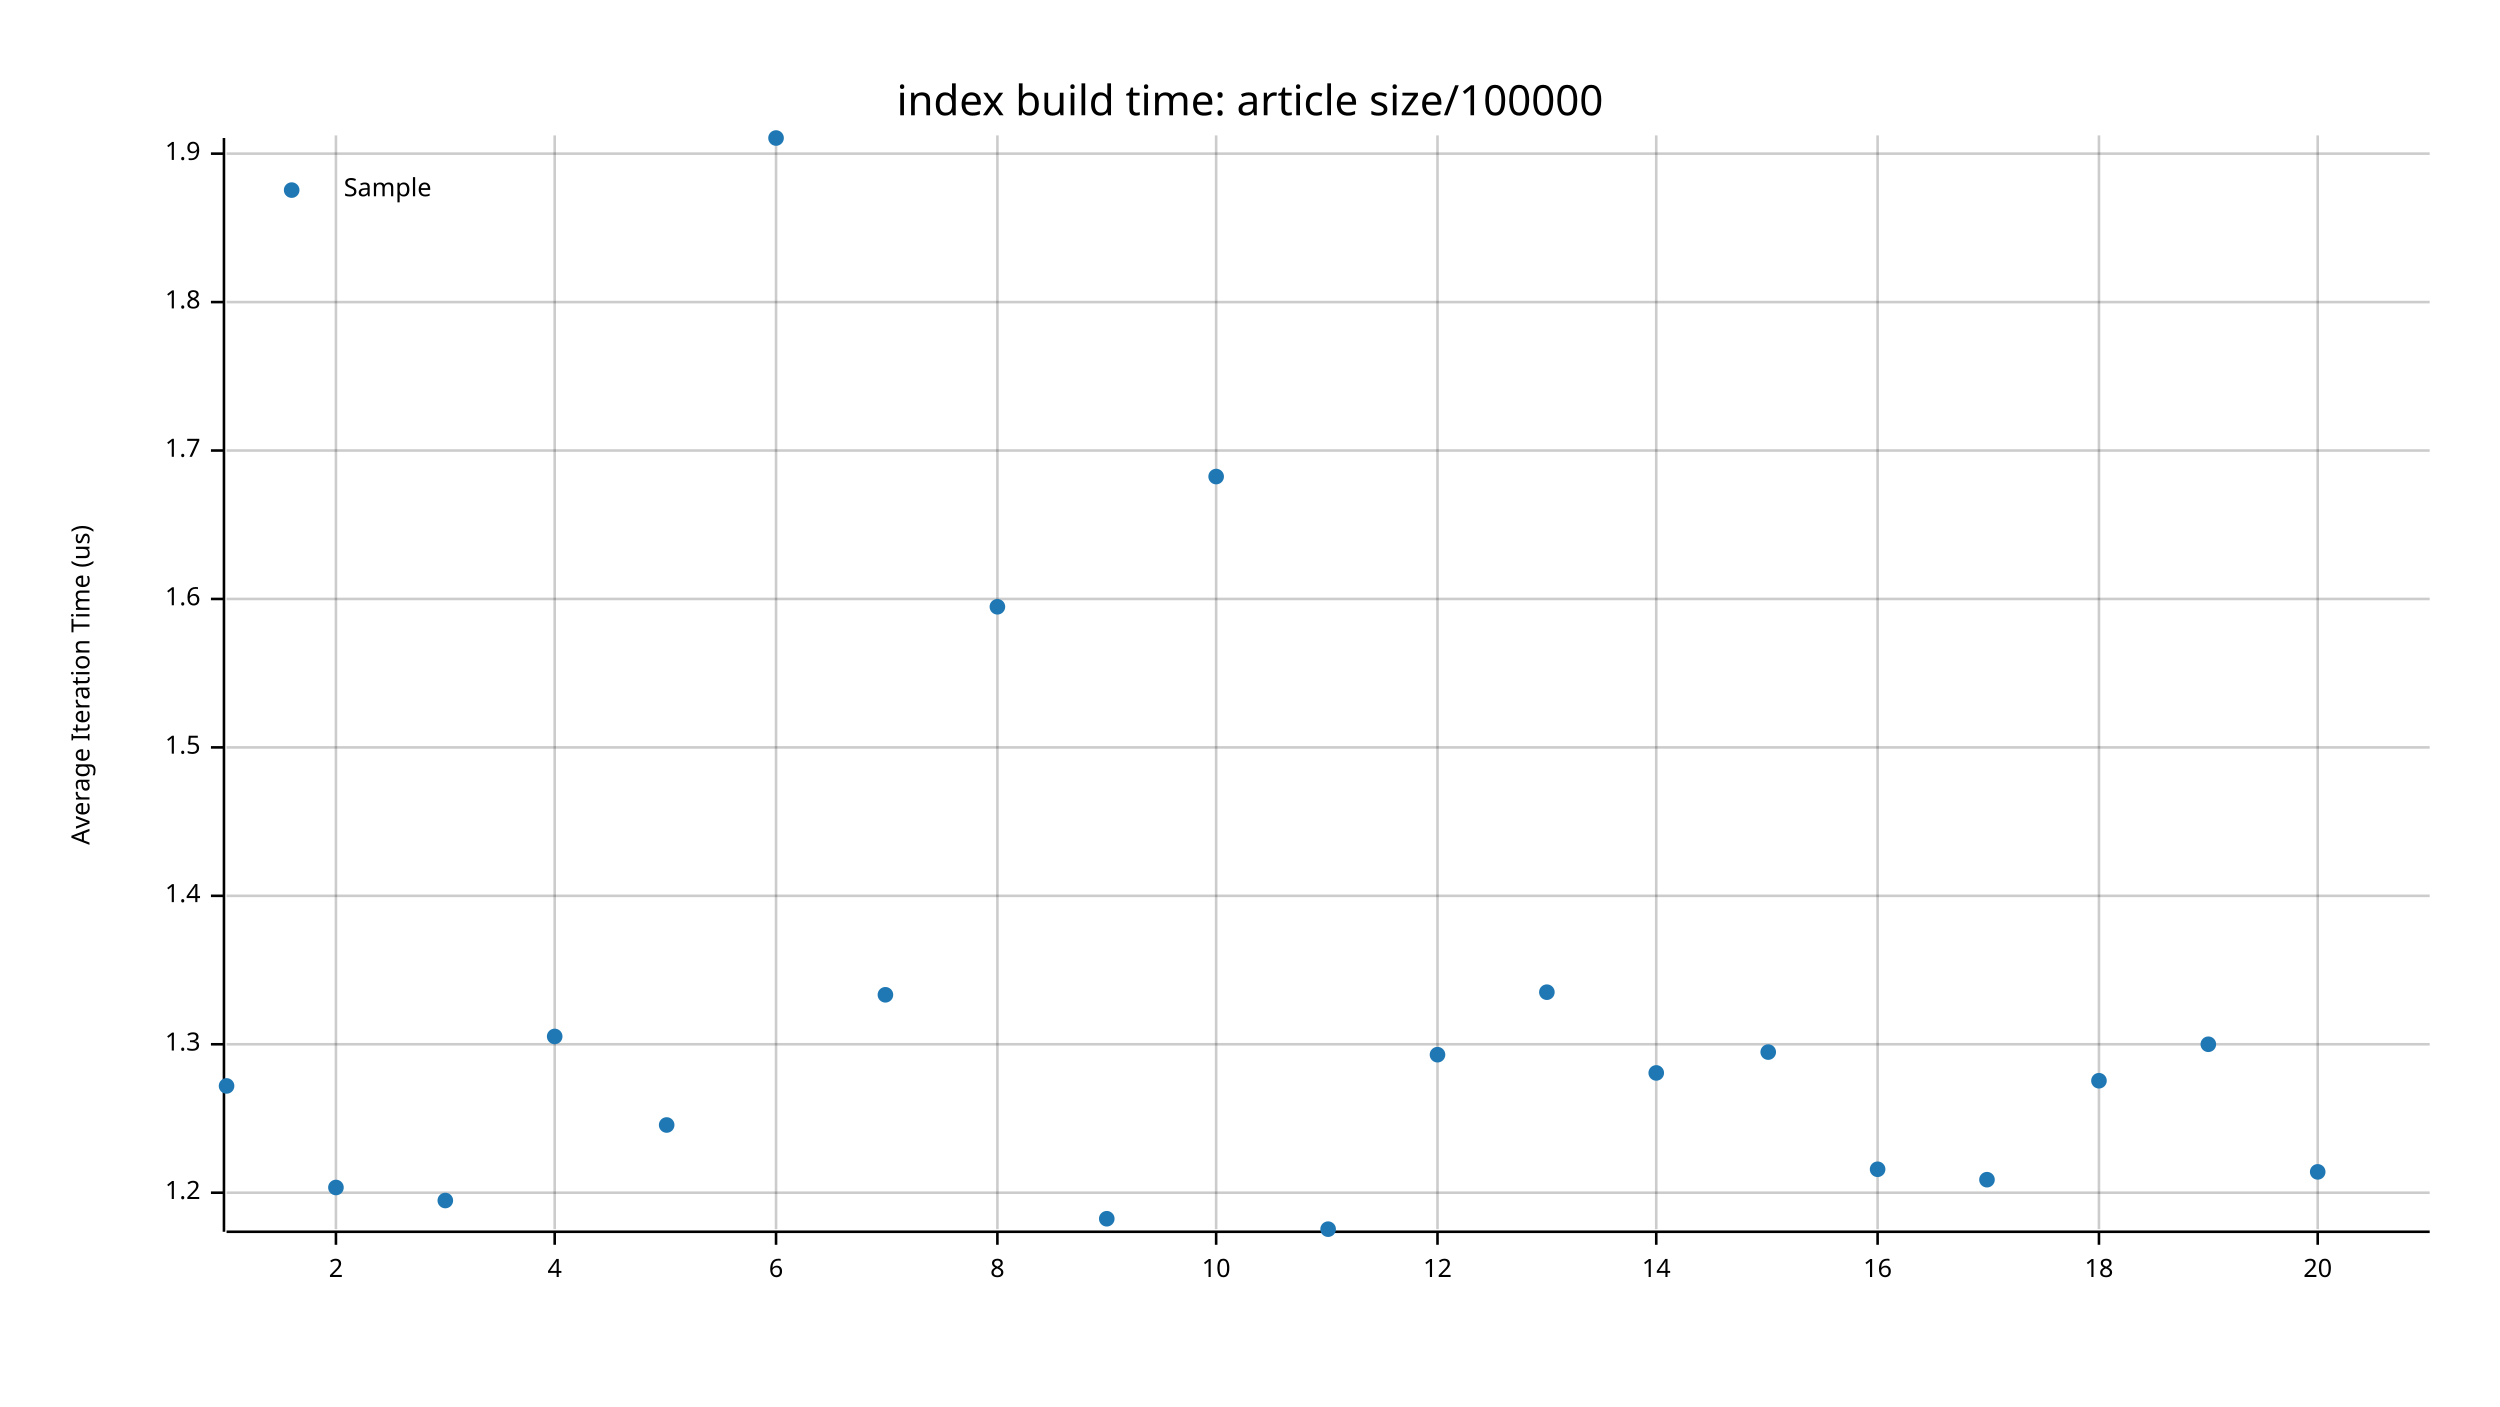
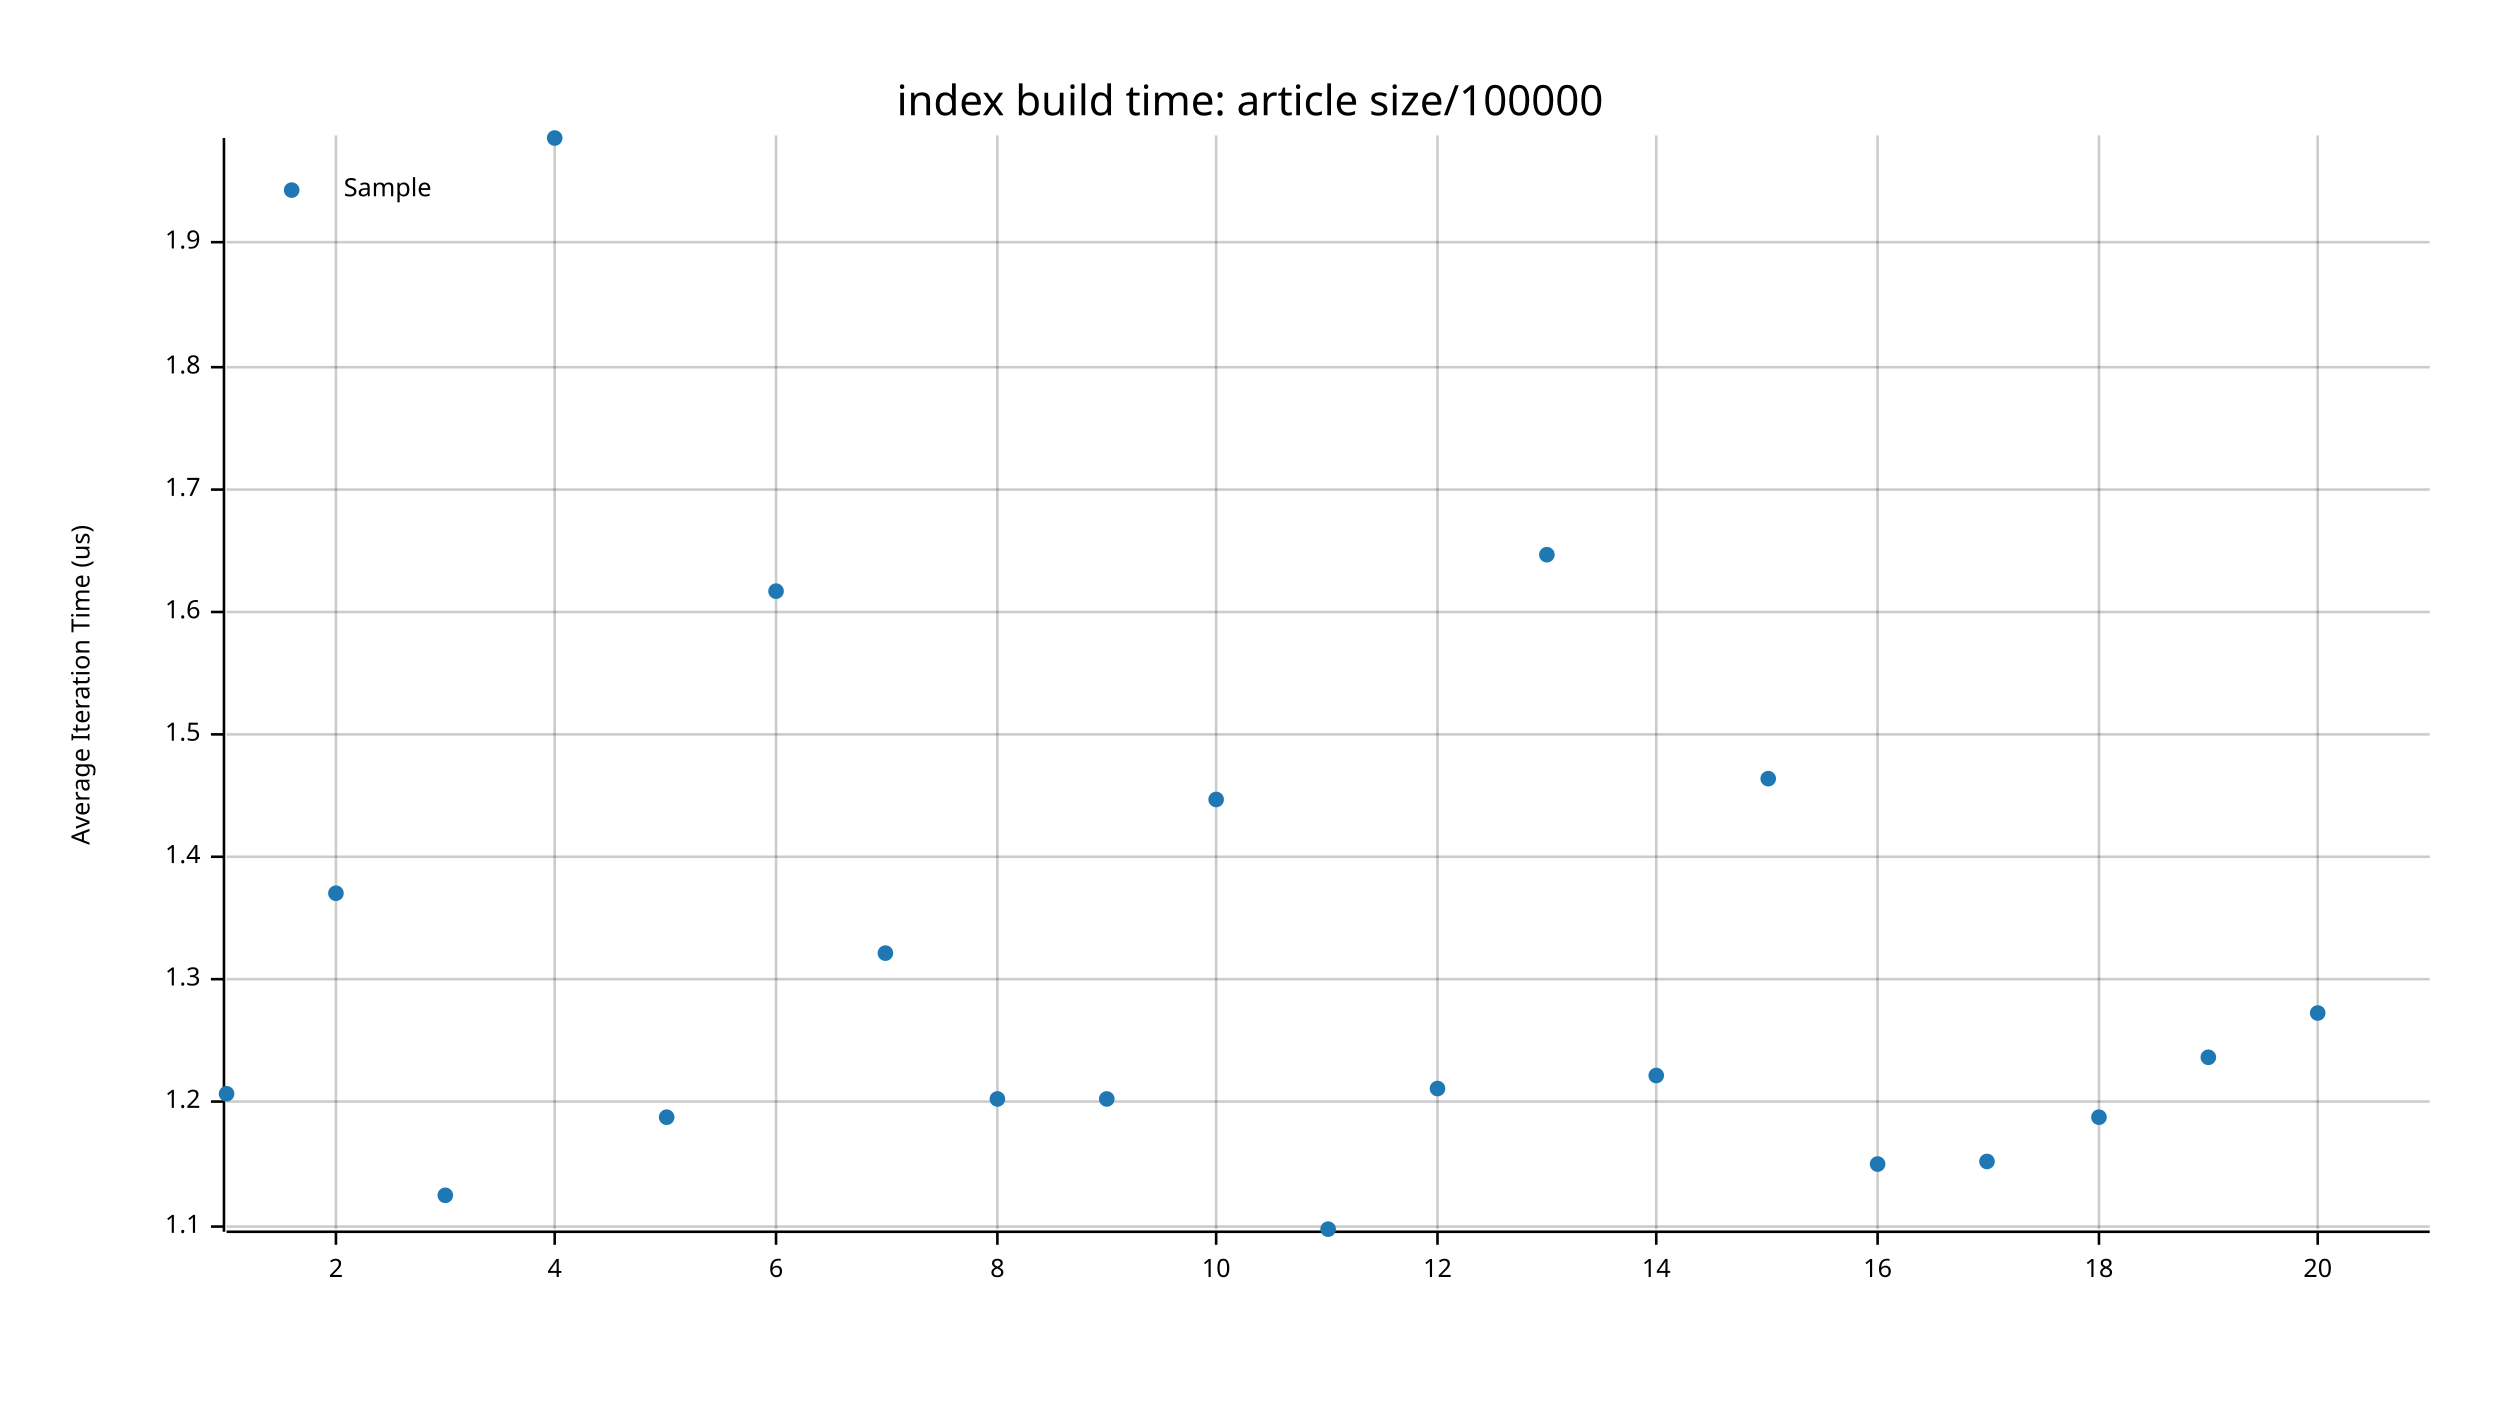
<svg xmlns="http://www.w3.org/2000/svg" width="960" height="540" viewBox="0 0 960 540">
  <text x="480" y="32" dy="0.76em" text-anchor="middle" font-family="sans-serif" font-size="16.129" opacity="1" fill="#000000">
index build time: article size/100000
</text>
  <text x="27" y="263" dy="0.76em" text-anchor="middle" font-family="sans-serif" font-size="9.677" opacity="1" fill="#000000" transform="rotate(270, 27, 263)">
Average Iteration Time (us)
</text>
  <line opacity="0.2" stroke="#000000" stroke-width="1" x1="129" y1="472" x2="129" y2="52" />
  <line opacity="0.2" stroke="#000000" stroke-width="1" x1="213" y1="472" x2="213" y2="52" />
  <line opacity="0.2" stroke="#000000" stroke-width="1" x1="298" y1="472" x2="298" y2="52" />
  <line opacity="0.2" stroke="#000000" stroke-width="1" x1="383" y1="472" x2="383" y2="52" />
  <line opacity="0.2" stroke="#000000" stroke-width="1" x1="467" y1="472" x2="467" y2="52" />
  <line opacity="0.2" stroke="#000000" stroke-width="1" x1="552" y1="472" x2="552" y2="52" />
  <line opacity="0.2" stroke="#000000" stroke-width="1" x1="636" y1="472" x2="636" y2="52" />
  <line opacity="0.2" stroke="#000000" stroke-width="1" x1="721" y1="472" x2="721" y2="52" />
  <line opacity="0.2" stroke="#000000" stroke-width="1" x1="806" y1="472" x2="806" y2="52" />
  <line opacity="0.2" stroke="#000000" stroke-width="1" x1="890" y1="472" x2="890" y2="52" />
-   <line opacity="0.2" stroke="#000000" stroke-width="1" x1="87" y1="458" x2="933" y2="458" />
-   <line opacity="0.2" stroke="#000000" stroke-width="1" x1="87" y1="401" x2="933" y2="401" />
-   <line opacity="0.2" stroke="#000000" stroke-width="1" x1="87" y1="344" x2="933" y2="344" />
-   <line opacity="0.2" stroke="#000000" stroke-width="1" x1="87" y1="287" x2="933" y2="287" />
-   <line opacity="0.2" stroke="#000000" stroke-width="1" x1="87" y1="230" x2="933" y2="230" />
-   <line opacity="0.2" stroke="#000000" stroke-width="1" x1="87" y1="173" x2="933" y2="173" />
-   <line opacity="0.2" stroke="#000000" stroke-width="1" x1="87" y1="116" x2="933" y2="116" />
-   <line opacity="0.2" stroke="#000000" stroke-width="1" x1="87" y1="59" x2="933" y2="59" />
+   <line opacity="0.2" stroke="#000000" stroke-width="1" x1="87" y1="471" x2="933" y2="471" />
+   <line opacity="0.2" stroke="#000000" stroke-width="1" x1="87" y1="423" x2="933" y2="423" />
+   <line opacity="0.2" stroke="#000000" stroke-width="1" x1="87" y1="376" x2="933" y2="376" />
+   <line opacity="0.2" stroke="#000000" stroke-width="1" x1="87" y1="329" x2="933" y2="329" />
+   <line opacity="0.2" stroke="#000000" stroke-width="1" x1="87" y1="282" x2="933" y2="282" />
+   <line opacity="0.2" stroke="#000000" stroke-width="1" x1="87" y1="235" x2="933" y2="235" />
+   <line opacity="0.2" stroke="#000000" stroke-width="1" x1="87" y1="188" x2="933" y2="188" />
+   <line opacity="0.2" stroke="#000000" stroke-width="1" x1="87" y1="141" x2="933" y2="141" />
+   <line opacity="0.2" stroke="#000000" stroke-width="1" x1="87" y1="93" x2="933" y2="93" />
  <polyline fill="none" opacity="1" stroke="#000000" stroke-width="1" points="86,53 86,473 " />
-   <text x="77" y="458" dy="0.5ex" text-anchor="end" font-family="sans-serif" font-size="9.677" opacity="1" fill="#000000">
+   <text x="77" y="471" dy="0.5ex" text-anchor="end" font-family="sans-serif" font-size="9.677" opacity="1" fill="#000000">
+ 1.1
+ </text>
+   <polyline fill="none" opacity="1" stroke="#000000" stroke-width="1" points="81,471 86,471 " />
+   <text x="77" y="423" dy="0.5ex" text-anchor="end" font-family="sans-serif" font-size="9.677" opacity="1" fill="#000000">
1.2
</text>
-   <polyline fill="none" opacity="1" stroke="#000000" stroke-width="1" points="81,458 86,458 " />
-   <text x="77" y="401" dy="0.5ex" text-anchor="end" font-family="sans-serif" font-size="9.677" opacity="1" fill="#000000">
+   <polyline fill="none" opacity="1" stroke="#000000" stroke-width="1" points="81,423 86,423 " />
+   <text x="77" y="376" dy="0.5ex" text-anchor="end" font-family="sans-serif" font-size="9.677" opacity="1" fill="#000000">
1.3
</text>
-   <polyline fill="none" opacity="1" stroke="#000000" stroke-width="1" points="81,401 86,401 " />
-   <text x="77" y="344" dy="0.5ex" text-anchor="end" font-family="sans-serif" font-size="9.677" opacity="1" fill="#000000">
+   <polyline fill="none" opacity="1" stroke="#000000" stroke-width="1" points="81,376 86,376 " />
+   <text x="77" y="329" dy="0.5ex" text-anchor="end" font-family="sans-serif" font-size="9.677" opacity="1" fill="#000000">
1.4
</text>
-   <polyline fill="none" opacity="1" stroke="#000000" stroke-width="1" points="81,344 86,344 " />
-   <text x="77" y="287" dy="0.5ex" text-anchor="end" font-family="sans-serif" font-size="9.677" opacity="1" fill="#000000">
+   <polyline fill="none" opacity="1" stroke="#000000" stroke-width="1" points="81,329 86,329 " />
+   <text x="77" y="282" dy="0.5ex" text-anchor="end" font-family="sans-serif" font-size="9.677" opacity="1" fill="#000000">
1.5
</text>
-   <polyline fill="none" opacity="1" stroke="#000000" stroke-width="1" points="81,287 86,287 " />
-   <text x="77" y="230" dy="0.5ex" text-anchor="end" font-family="sans-serif" font-size="9.677" opacity="1" fill="#000000">
+   <polyline fill="none" opacity="1" stroke="#000000" stroke-width="1" points="81,282 86,282 " />
+   <text x="77" y="235" dy="0.5ex" text-anchor="end" font-family="sans-serif" font-size="9.677" opacity="1" fill="#000000">
1.6
</text>
-   <polyline fill="none" opacity="1" stroke="#000000" stroke-width="1" points="81,230 86,230 " />
-   <text x="77" y="173" dy="0.5ex" text-anchor="end" font-family="sans-serif" font-size="9.677" opacity="1" fill="#000000">
+   <polyline fill="none" opacity="1" stroke="#000000" stroke-width="1" points="81,235 86,235 " />
+   <text x="77" y="188" dy="0.5ex" text-anchor="end" font-family="sans-serif" font-size="9.677" opacity="1" fill="#000000">
1.7
</text>
-   <polyline fill="none" opacity="1" stroke="#000000" stroke-width="1" points="81,173 86,173 " />
-   <text x="77" y="116" dy="0.5ex" text-anchor="end" font-family="sans-serif" font-size="9.677" opacity="1" fill="#000000">
+   <polyline fill="none" opacity="1" stroke="#000000" stroke-width="1" points="81,188 86,188 " />
+   <text x="77" y="141" dy="0.5ex" text-anchor="end" font-family="sans-serif" font-size="9.677" opacity="1" fill="#000000">
1.8
</text>
-   <polyline fill="none" opacity="1" stroke="#000000" stroke-width="1" points="81,116 86,116 " />
-   <text x="77" y="59" dy="0.5ex" text-anchor="end" font-family="sans-serif" font-size="9.677" opacity="1" fill="#000000">
+   <polyline fill="none" opacity="1" stroke="#000000" stroke-width="1" points="81,141 86,141 " />
+   <text x="77" y="93" dy="0.5ex" text-anchor="end" font-family="sans-serif" font-size="9.677" opacity="1" fill="#000000">
1.9
</text>
-   <polyline fill="none" opacity="1" stroke="#000000" stroke-width="1" points="81,59 86,59 " />
+   <polyline fill="none" opacity="1" stroke="#000000" stroke-width="1" points="81,93 86,93 " />
  <polyline fill="none" opacity="1" stroke="#000000" stroke-width="1" points="87,473 933,473 " />
  <text x="129" y="483" dy="0.76em" text-anchor="middle" font-family="sans-serif" font-size="9.677" opacity="1" fill="#000000">
2
</text>
  <polyline fill="none" opacity="1" stroke="#000000" stroke-width="1" points="129,473 129,478 " />
  <text x="213" y="483" dy="0.76em" text-anchor="middle" font-family="sans-serif" font-size="9.677" opacity="1" fill="#000000">
4
</text>
  <polyline fill="none" opacity="1" stroke="#000000" stroke-width="1" points="213,473 213,478 " />
  <text x="298" y="483" dy="0.76em" text-anchor="middle" font-family="sans-serif" font-size="9.677" opacity="1" fill="#000000">
6
</text>
  <polyline fill="none" opacity="1" stroke="#000000" stroke-width="1" points="298,473 298,478 " />
  <text x="383" y="483" dy="0.76em" text-anchor="middle" font-family="sans-serif" font-size="9.677" opacity="1" fill="#000000">
8
</text>
  <polyline fill="none" opacity="1" stroke="#000000" stroke-width="1" points="383,473 383,478 " />
  <text x="467" y="483" dy="0.76em" text-anchor="middle" font-family="sans-serif" font-size="9.677" opacity="1" fill="#000000">
10
</text>
  <polyline fill="none" opacity="1" stroke="#000000" stroke-width="1" points="467,473 467,478 " />
  <text x="552" y="483" dy="0.76em" text-anchor="middle" font-family="sans-serif" font-size="9.677" opacity="1" fill="#000000">
12
</text>
  <polyline fill="none" opacity="1" stroke="#000000" stroke-width="1" points="552,473 552,478 " />
  <text x="636" y="483" dy="0.76em" text-anchor="middle" font-family="sans-serif" font-size="9.677" opacity="1" fill="#000000">
14
</text>
  <polyline fill="none" opacity="1" stroke="#000000" stroke-width="1" points="636,473 636,478 " />
  <text x="721" y="483" dy="0.76em" text-anchor="middle" font-family="sans-serif" font-size="9.677" opacity="1" fill="#000000">
16
</text>
  <polyline fill="none" opacity="1" stroke="#000000" stroke-width="1" points="721,473 721,478 " />
  <text x="806" y="483" dy="0.76em" text-anchor="middle" font-family="sans-serif" font-size="9.677" opacity="1" fill="#000000">
18
</text>
  <polyline fill="none" opacity="1" stroke="#000000" stroke-width="1" points="806,473 806,478 " />
  <text x="890" y="483" dy="0.76em" text-anchor="middle" font-family="sans-serif" font-size="9.677" opacity="1" fill="#000000">
20
</text>
  <polyline fill="none" opacity="1" stroke="#000000" stroke-width="1" points="890,473 890,478 " />
-   <circle cx="87" cy="417" r="3" opacity="1" fill="#1F78B4" stroke="none" stroke-width="1" />
-   <circle cx="129" cy="456" r="3" opacity="1" fill="#1F78B4" stroke="none" stroke-width="1" />
-   <circle cx="171" cy="461" r="3" opacity="1" fill="#1F78B4" stroke="none" stroke-width="1" />
-   <circle cx="213" cy="398" r="3" opacity="1" fill="#1F78B4" stroke="none" stroke-width="1" />
-   <circle cx="256" cy="432" r="3" opacity="1" fill="#1F78B4" stroke="none" stroke-width="1" />
-   <circle cx="298" cy="53" r="3" opacity="1" fill="#1F78B4" stroke="none" stroke-width="1" />
-   <circle cx="340" cy="382" r="3" opacity="1" fill="#1F78B4" stroke="none" stroke-width="1" />
-   <circle cx="383" cy="233" r="3" opacity="1" fill="#1F78B4" stroke="none" stroke-width="1" />
-   <circle cx="425" cy="468" r="3" opacity="1" fill="#1F78B4" stroke="none" stroke-width="1" />
-   <circle cx="467" cy="183" r="3" opacity="1" fill="#1F78B4" stroke="none" stroke-width="1" />
+   <circle cx="87" cy="420" r="3" opacity="1" fill="#1F78B4" stroke="none" stroke-width="1" />
+   <circle cx="129" cy="343" r="3" opacity="1" fill="#1F78B4" stroke="none" stroke-width="1" />
+   <circle cx="171" cy="459" r="3" opacity="1" fill="#1F78B4" stroke="none" stroke-width="1" />
+   <circle cx="213" cy="53" r="3" opacity="1" fill="#1F78B4" stroke="none" stroke-width="1" />
+   <circle cx="256" cy="429" r="3" opacity="1" fill="#1F78B4" stroke="none" stroke-width="1" />
+   <circle cx="298" cy="227" r="3" opacity="1" fill="#1F78B4" stroke="none" stroke-width="1" />
+   <circle cx="340" cy="366" r="3" opacity="1" fill="#1F78B4" stroke="none" stroke-width="1" />
+   <circle cx="383" cy="422" r="3" opacity="1" fill="#1F78B4" stroke="none" stroke-width="1" />
+   <circle cx="425" cy="422" r="3" opacity="1" fill="#1F78B4" stroke="none" stroke-width="1" />
+   <circle cx="467" cy="307" r="3" opacity="1" fill="#1F78B4" stroke="none" stroke-width="1" />
  <circle cx="510" cy="472" r="3" opacity="1" fill="#1F78B4" stroke="none" stroke-width="1" />
-   <circle cx="552" cy="405" r="3" opacity="1" fill="#1F78B4" stroke="none" stroke-width="1" />
-   <circle cx="594" cy="381" r="3" opacity="1" fill="#1F78B4" stroke="none" stroke-width="1" />
-   <circle cx="636" cy="412" r="3" opacity="1" fill="#1F78B4" stroke="none" stroke-width="1" />
-   <circle cx="679" cy="404" r="3" opacity="1" fill="#1F78B4" stroke="none" stroke-width="1" />
-   <circle cx="721" cy="449" r="3" opacity="1" fill="#1F78B4" stroke="none" stroke-width="1" />
-   <circle cx="763" cy="453" r="3" opacity="1" fill="#1F78B4" stroke="none" stroke-width="1" />
-   <circle cx="806" cy="415" r="3" opacity="1" fill="#1F78B4" stroke="none" stroke-width="1" />
-   <circle cx="848" cy="401" r="3" opacity="1" fill="#1F78B4" stroke="none" stroke-width="1" />
-   <circle cx="890" cy="450" r="3" opacity="1" fill="#1F78B4" stroke="none" stroke-width="1" />
+   <circle cx="552" cy="418" r="3" opacity="1" fill="#1F78B4" stroke="none" stroke-width="1" />
+   <circle cx="594" cy="213" r="3" opacity="1" fill="#1F78B4" stroke="none" stroke-width="1" />
+   <circle cx="636" cy="413" r="3" opacity="1" fill="#1F78B4" stroke="none" stroke-width="1" />
+   <circle cx="679" cy="299" r="3" opacity="1" fill="#1F78B4" stroke="none" stroke-width="1" />
+   <circle cx="721" cy="447" r="3" opacity="1" fill="#1F78B4" stroke="none" stroke-width="1" />
+   <circle cx="763" cy="446" r="3" opacity="1" fill="#1F78B4" stroke="none" stroke-width="1" />
+   <circle cx="806" cy="429" r="3" opacity="1" fill="#1F78B4" stroke="none" stroke-width="1" />
+   <circle cx="848" cy="406" r="3" opacity="1" fill="#1F78B4" stroke="none" stroke-width="1" />
+   <circle cx="890" cy="389" r="3" opacity="1" fill="#1F78B4" stroke="none" stroke-width="1" />
  <text x="132" y="68" dy="0.76em" text-anchor="start" font-family="sans-serif" font-size="9.677" opacity="1" fill="#000000">
Sample
</text>
  <circle cx="112" cy="73" r="3" opacity="1" fill="#1F78B4" stroke="none" stroke-width="1" />
</svg>
